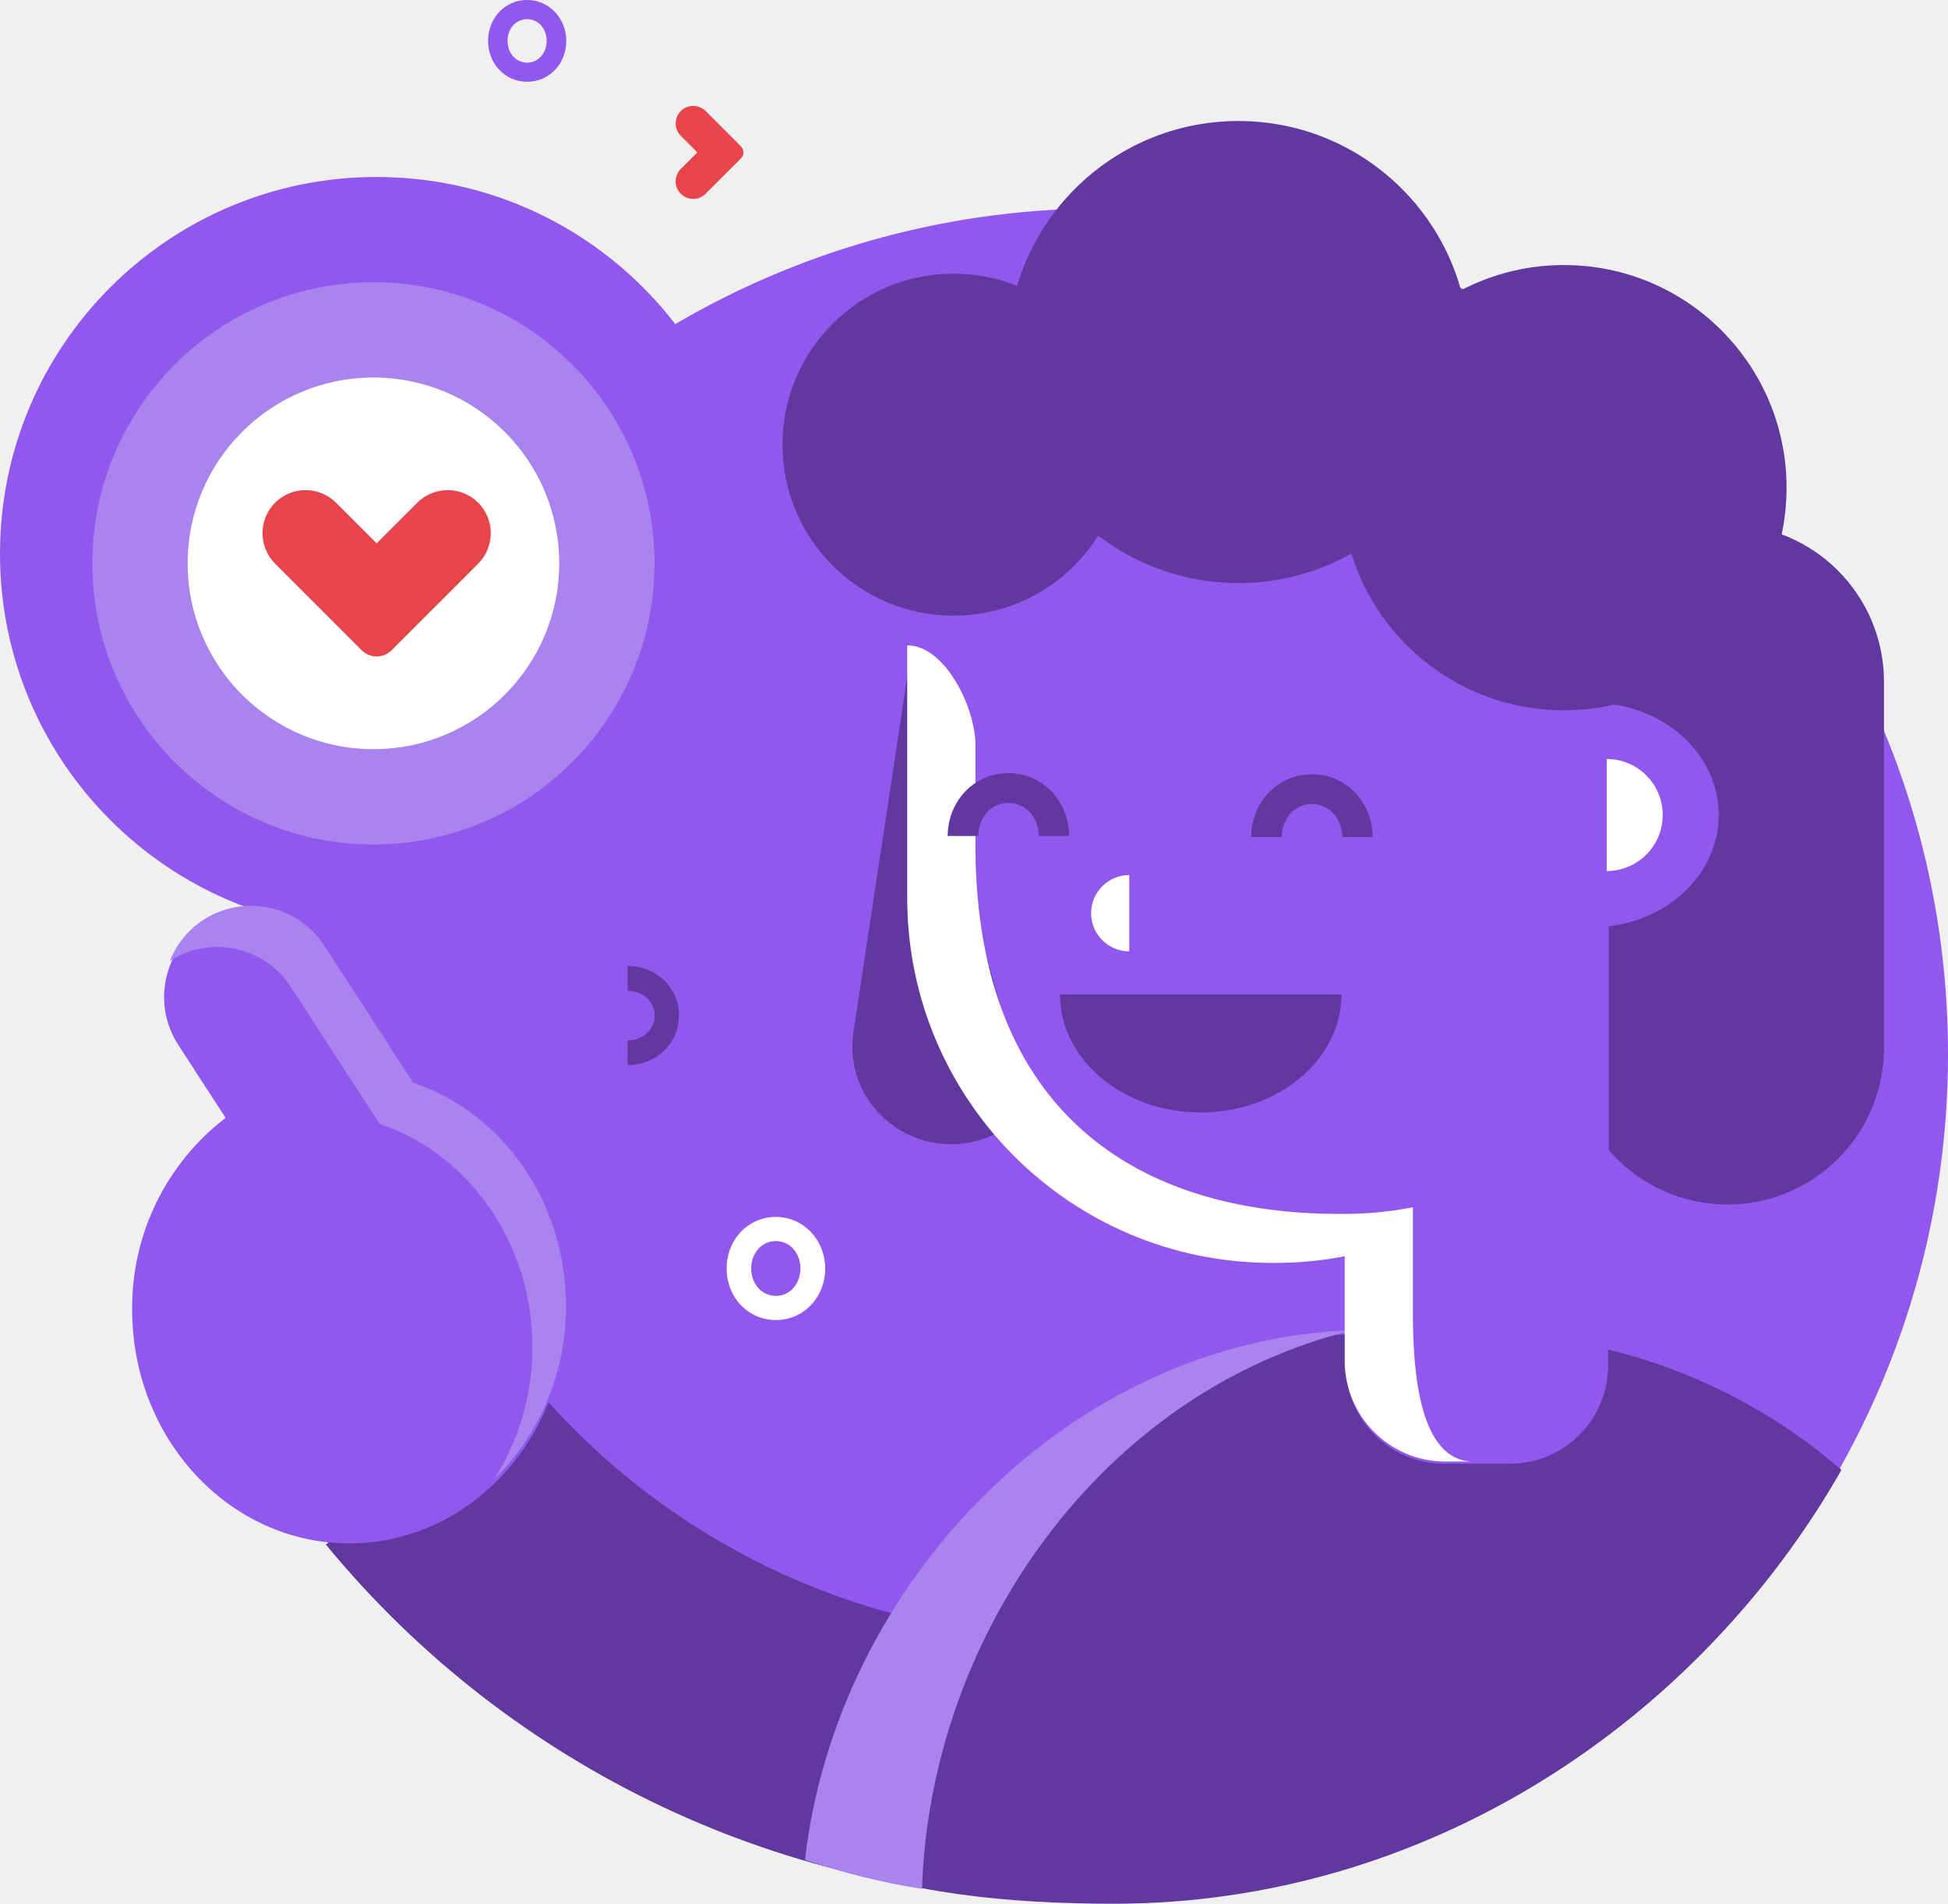
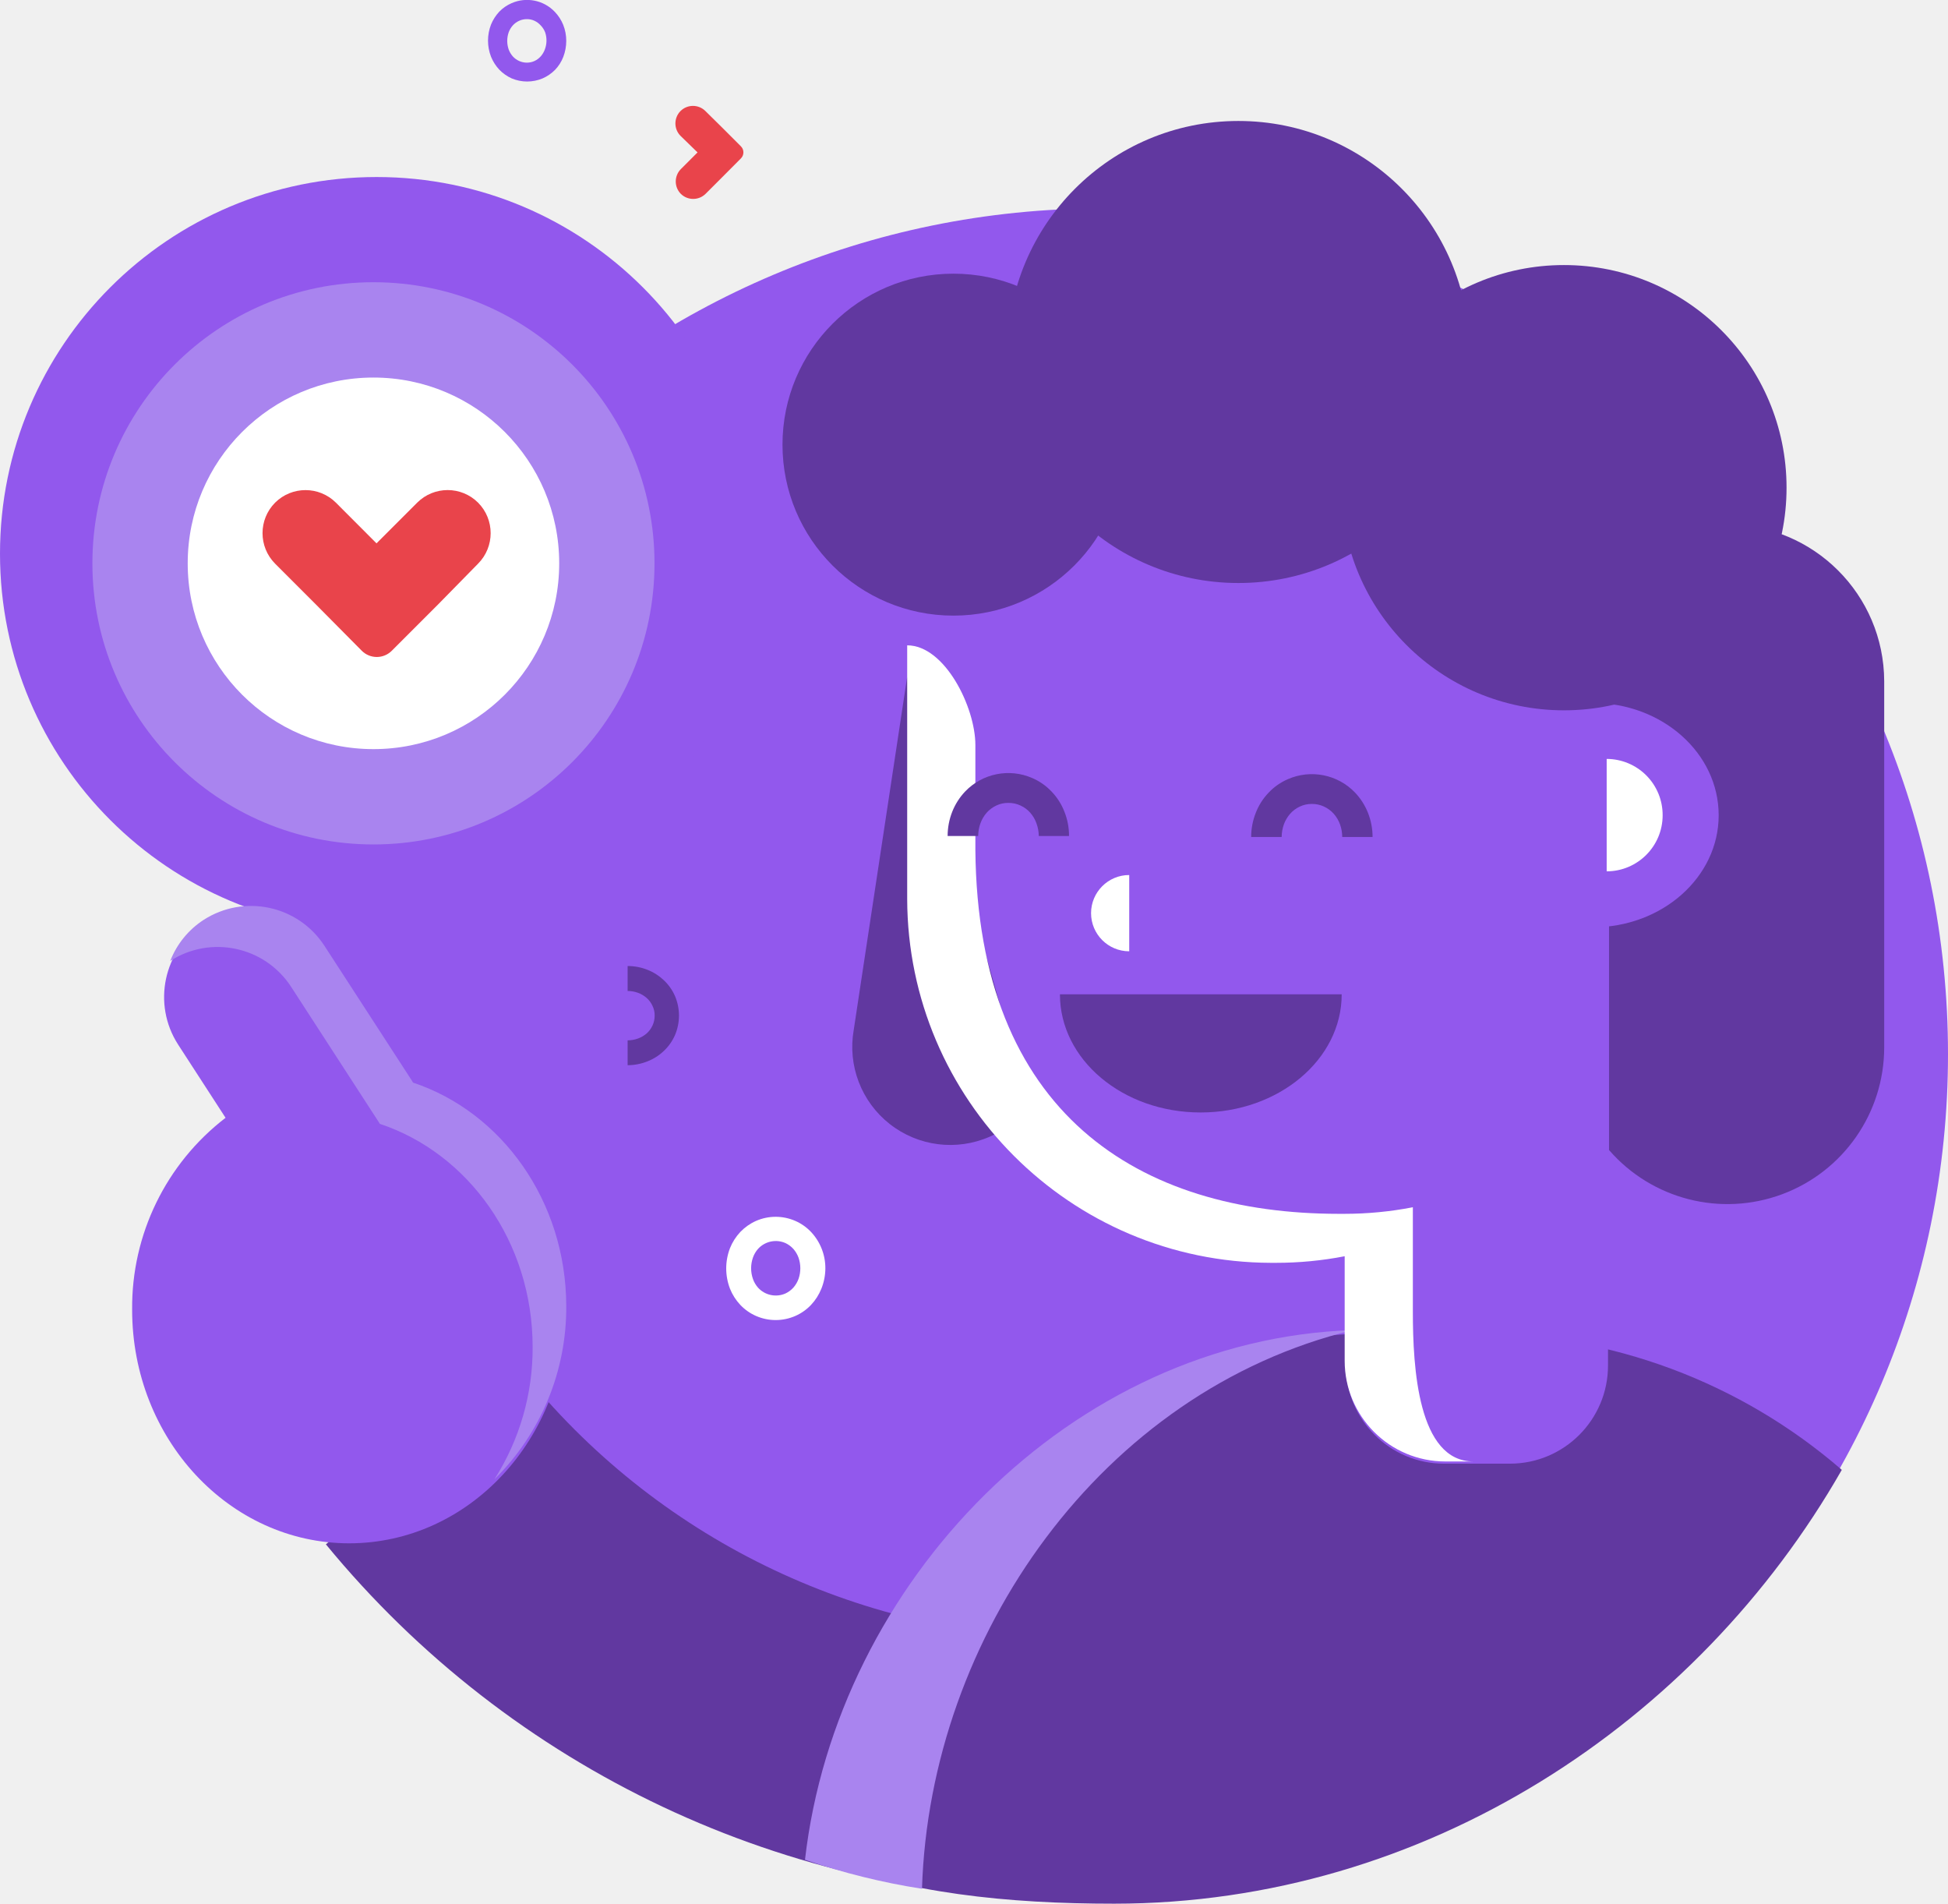
- <svg xmlns="http://www.w3.org/2000/svg" width="248.542" height="242.836" viewBox="0 0 248.542 242.836">
+ <svg xmlns="http://www.w3.org/2000/svg" width="248.55" height="242.842" viewBox="0 0 248.55 242.842">
  <defs>
    <style>
            .prefix__cls-1{fill:#9258ed}.prefix__cls-2{fill:#6138a0}.prefix__cls-3{fill:#a984ef}.prefix__cls-4{fill:#fff}.prefix__cls-5{fill:#e9444b}
        </style>
  </defs>
-   <g id="prefix__wiz1" transform="translate(-1753.347 -3040.272)">
-     <circle id="prefix__Ellipse_12" cx="107.885" cy="107.885" r="107.885" class="prefix__cls-1" data-name="Ellipse 12" transform="translate(1786.119 3066.855)" />
-     <path id="prefix__Path_114" d="M1841.791 3106.325l-6.823 45.058a12.571 12.571 0 0 0 .722 6.795 12.7 12.7 0 0 0 21.637 3" class="prefix__cls-2" data-name="Path 114" transform="translate(27.309 20.275)" />
-     <path id="prefix__Path_115" d="M1962.27 3186.459a71.23 71.23 0 0 0-46.6-17.374h-13.486c-36.876 0-67.47 30.869-71.214 66.8 11.949 4.627 24.927 5.91 38.509 5.91 39.764-.004 74.421-23.095 92.791-55.336z" class="prefix__cls-2" data-name="Path 115" transform="translate(26.026 41.317)" />
-     <g id="prefix__Group_43" data-name="Group 43" transform="translate(1794.927 3216.052)">
-       <path id="prefix__Path_116" d="M1880.609 3239.891a124.239 124.239 0 0 1-96.123-45.328l25.748-21.247a90.96 90.96 0 0 0 70.375 33.192z" class="prefix__cls-2" data-name="Path 116" transform="translate(-1784.487 -3173.316)" />
+   <g id="prefix__wiz1" transform="translate(0 .002)">
+     <circle id="prefix__Ellipse_12" cx="107.89" cy="107.89" r="107.89" class="prefix__cls-1" data-name="Ellipse 12" transform="translate(32.77 26.58)" />
+     <path id="prefix__Path_114" d="M115.75 86.33l-6.82 45.05A12.51 12.51 0 0 0 126.28 145a12.82 12.82 0 0 0 5-3.79" class="prefix__cls-2" data-name="Path 114" />
+     <path id="prefix__Path_115" d="M235 187.5a71.2 71.2 0 0 0-46.6-17.37h-13.54c-36.87 0-67.47 30.87-71.21 66.8 11.95 4.62 24.93 5.91 38.51 5.91 39.76-.01 74.42-23.1 92.84-55.34z" class="prefix__cls-2" data-name="Path 115" />
+     <g id="prefix__Group_43" data-name="Group 43">
+       <path id="prefix__Path_116" d="M137.7 242.35A124.2 124.2 0 0 1 41.58 197l25.75-21.24A91 91 0 0 0 137.7 209z" class="prefix__cls-2" data-name="Path 116" />
    </g>
-     <path id="prefix__Path_117" d="M1900.2 3168.744c-36.009 1.163-65.888 32.222-69.935 67.572a87.667 87.667 0 0 0 14.935 3.7c.988-32.216 22.9-63.491 55-71.272z" class="prefix__cls-3" data-name="Path 117" transform="translate(25.788 41.203)" />
-     <rect id="prefix__Rectangle_11" width="33.445" height="51.191" class="prefix__cls-1" data-name="Rectangle 11" rx="12.523" transform="translate(1925.073 3175.793)" />
-     <path id="prefix__Path_118" d="M1910.96 3207.438h-2.27a12.839 12.839 0 0 1-12.838-12.839v-13.347a46.058 46.058 0 0 1-8.746.844h-.671a46.536 46.536 0 0 1-46.4-46.4v-32.372c4.806 0 8.7 7.9 8.7 12.708v13.418c.3 33.624 20.88 46.4 46.4 46.4h.67a46.118 46.118 0 0 0 8.746-.843v13.346c0 7.091.654 19.086 7.744 19.086" class="prefix__cls-4" data-name="Path 118" transform="translate(29.064 19.269)" />
-     <path id="prefix__Path_119" d="M1922.916 3097.666a20.052 20.052 0 0 0-18.061 11.481h2.959v68.318a19.969 19.969 0 0 0 35.109-13.059v-46.736a20.065 20.065 0 0 0-20.007-20.004z" class="prefix__cls-2" data-name="Path 119" transform="translate(50.797 9.508)" />
-     <path id="prefix__Path_120" d="M1921.611 3123.121c0 7.893-7.2 14.292-16.079 14.292v-28.587c8.879.001 16.079 6.401 16.079 14.295z" class="prefix__cls-1" data-name="Path 120" transform="translate(51.024 21.114)" />
-     <path id="prefix__Path_121" d="M1914.016 3121.326a7.147 7.147 0 0 1-7.146 7.147v-14.293a7.147 7.147 0 0 1 7.146 7.146z" class="prefix__cls-4" data-name="Path 121" transform="translate(51.473 22.908)" />
-     <path id="prefix__Path_122" d="M1855.525 3123.551a4.808 4.808 0 0 0-.283-1.6 4.2 4.2 0 0 0-.8-1.367 3.785 3.785 0 0 0-1.238-.916 3.631 3.631 0 0 0-1.559-.338 3.524 3.524 0 0 0-1.544.338 3.82 3.82 0 0 0-1.222.916 4.2 4.2 0 0 0-.8 1.367 4.808 4.808 0 0 0-.283 1.6h-3.894a8.428 8.428 0 0 1 .59-3.1 7.985 7.985 0 0 1 1.641-2.573 7.63 7.63 0 0 1 2.459-1.72 7.752 7.752 0 0 1 6.11 0 7.657 7.657 0 0 1 2.46 1.72 8.012 8.012 0 0 1 1.641 2.573 8.426 8.426 0 0 1 .59 3.1z" class="prefix__cls-2" data-name="Path 122" transform="translate(30.359 23.363)" />
-     <path id="prefix__Path_123" d="M1884.525 3123.651a4.813 4.813 0 0 0-.283-1.6 4.2 4.2 0 0 0-.8-1.367 3.751 3.751 0 0 0-1.238-.917 3.638 3.638 0 0 0-1.559-.337 3.529 3.529 0 0 0-1.544.337 3.788 3.788 0 0 0-1.222.917 4.208 4.208 0 0 0-.8 1.367 4.819 4.819 0 0 0-.283 1.6h-3.893a8.411 8.411 0 0 1 .59-3.095 7.991 7.991 0 0 1 1.641-2.573 7.63 7.63 0 0 1 2.46-1.72 7.747 7.747 0 0 1 6.11 0 7.658 7.658 0 0 1 2.459 1.72 8.014 8.014 0 0 1 1.641 2.573 8.409 8.409 0 0 1 .59 3.095z" class="prefix__cls-2" data-name="Path 123" transform="translate(40.082 23.397)" />
-     <circle id="prefix__Ellipse_13" cx="29.469" cy="29.469" r="29.469" class="prefix__cls-2" data-name="Ellipse 13" transform="translate(1881.887 3055.708)" />
-     <circle id="prefix__Ellipse_14" cx="21.812" cy="21.812" r="21.812" class="prefix__cls-2" data-name="Ellipse 14" transform="translate(1853.187 3075.18)" />
-     <circle id="prefix__Ellipse_15" cx="28.399" cy="28.399" r="28.399" class="prefix__cls-2" data-name="Ellipse 15" transform="translate(1924.493 3074.082)" />
-     <path id="prefix__Path_124" d="M1854.628 3136.67c0 8.318 8.038 15.061 17.954 15.061s17.954-6.743 17.954-15.061z" class="prefix__cls-2" data-name="Path 124" transform="translate(33.957 30.449)" />
-     <path id="prefix__Path_125" d="M1801.856 3151.146c-.049-.082-.091-.167-.143-.249l-11.186-17.243a11.173 11.173 0 0 0-15.411-3.285 11.176 11.176 0 0 0-3.285 15.411l6.065 9.351a30.448 30.448 0 0 0-11.921 24.485c0 16.455 12.4 29.794 27.693 29.794s27.694-13.34 27.694-29.794c.002-13.39-8.206-24.716-19.506-28.47z" class="prefix__cls-1" data-name="Path 125" transform="translate(4.234 27.738)" />
-     <circle id="prefix__Ellipse_16" cx="48.054" cy="48.054" r="48.054" class="prefix__cls-1" data-name="Ellipse 16" transform="translate(1753.347 3062.847)" />
-     <circle id="prefix__Ellipse_17" cx="35.859" cy="35.859" r="35.859" class="prefix__cls-3" data-name="Ellipse 17" transform="translate(1765.134 3076.274)" />
-     <circle id="prefix__Ellipse_18" cx="23.703" cy="23.703" r="23.703" class="prefix__cls-4" data-name="Ellipse 18" transform="translate(1777.29 3088.429)" />
-     <path id="prefix__Path_126" d="M1780.034 3090.1a5.515 5.515 0 0 0 0 7.775l5.183 5.184 5.865 5.864a2.7 2.7 0 0 0 3.819 0l5.866-5.864 5.184-5.184a5.514 5.514 0 0 0 0-7.775 5.514 5.514 0 0 0-7.775 0l-5.184 5.183-5.182-5.183a5.514 5.514 0 0 0-7.776 0z" class="prefix__cls-5" data-name="Path 126" transform="translate(8.41 14.297)" />
-     <path id="prefix__Path_127" d="M1800.6 3150.766c-.049-.081-.091-.167-.143-.247l-11.184-17.245a11.176 11.176 0 0 0-15.412-3.285 11.058 11.058 0 0 0-4.276 5.25 11.176 11.176 0 0 1 15.405 3.289l11.186 17.244c.052.082.093.167.143.249 11.3 3.757 19.507 15.081 19.507 28.469a31.237 31.237 0 0 1-4.873 16.876 30.756 30.756 0 0 0 9.155-22.13c.003-13.389-8.208-24.714-19.508-28.47z" class="prefix__cls-3" data-name="Path 127" transform="translate(5.445 27.611)" />
-     <path id="prefix__Path_128" d="M1818.563 3063a2.247 2.247 0 0 0 3.167 0l2.111-2.111 2.389-2.391a1.1 1.1 0 0 0 0-1.554l-2.389-2.39-2.111-2.112a2.248 2.248 0 0 0-3.167 0 2.247 2.247 0 0 0 0 3.168l2.111 2.111-2.111 2.11a2.247 2.247 0 0 0 0 3.169z" class="prefix__cls-5" data-name="Path 128" transform="translate(21.646 1.991)" />
-     <path id="prefix__Path_129" d="M1834.866 3167.084a6.47 6.47 0 0 1-1.33 2.085 6.2 6.2 0 0 1-1.995 1.4 6.29 6.29 0 0 1-4.955 0 6.206 6.206 0 0 1-1.995-1.4 6.467 6.467 0 0 1-1.33-2.085 7.135 7.135 0 0 1 0-5.164 6.512 6.512 0 0 1 1.33-2.087 6.278 6.278 0 0 1 1.981-1.395 5.947 5.947 0 0 1 2.465-.508 6.035 6.035 0 0 1 2.477.508 6.231 6.231 0 0 1 1.995 1.395 6.724 6.724 0 0 1 1.839 4.668 6.849 6.849 0 0 1-.482 2.583zm-2.908-3.951a3.421 3.421 0 0 0-.651-1.108 3.1 3.1 0 0 0-.991-.744 2.888 2.888 0 0 0-1.252-.273 2.973 2.973 0 0 0-1.265.273 3.054 3.054 0 0 0-1 .744 3.424 3.424 0 0 0-.652 1.108 4.11 4.11 0 0 0 0 2.739 3.432 3.432 0 0 0 .652 1.108 3.04 3.04 0 0 0 1 .743 2.951 2.951 0 0 0 1.265.274 2.868 2.868 0 0 0 1.252-.274 3.084 3.084 0 0 0 .991-.743 3.428 3.428 0 0 0 .651-1.108 4.1 4.1 0 0 0 0-2.739z" class="prefix__cls-4" data-name="Path 129" transform="translate(23.279 37.577)" />
-     <path id="prefix__Path_130" d="M1809.579 3053.119a5.136 5.136 0 0 1-1.057 1.653 4.929 4.929 0 0 1-1.583 1.109 5.023 5.023 0 0 1-3.933 0 4.92 4.92 0 0 1-1.583-1.109 5.137 5.137 0 0 1-1.057-1.653 5.681 5.681 0 0 1 0-4.1 5.12 5.12 0 0 1 1.057-1.655 4.982 4.982 0 0 1 1.571-1.109 4.759 4.759 0 0 1 1.957-.4 4.843 4.843 0 0 1 1.968.4 4.972 4.972 0 0 1 1.582 1.109 5.255 5.255 0 0 1 1.066 1.655 5.341 5.341 0 0 1 .393 2.05 5.5 5.5 0 0 1-.381 2.05zm-2.309-3.138a2.739 2.739 0 0 0-.518-.88 2.455 2.455 0 0 0-.786-.587 2.238 2.238 0 0 0-.994-.219 2.312 2.312 0 0 0-1 .219 2.407 2.407 0 0 0-.8.587 2.8 2.8 0 0 0-.52.88 3.312 3.312 0 0 0 0 2.175 2.716 2.716 0 0 0 .52.878 2.367 2.367 0 0 0 .8.59 2.339 2.339 0 0 0 1 .218 2.264 2.264 0 0 0 .994-.218 2.414 2.414 0 0 0 .786-.59 2.655 2.655 0 0 0 .518-.878 3.259 3.259 0 0 0 0-2.175z" class="prefix__cls-1" data-name="Path 130" transform="translate(15.636 -5.581)" />
-     <path id="prefix__Path_131" d="M1813.321 3143.452a3.978 3.978 0 0 0 1.307-.231 3.444 3.444 0 0 0 1.117-.657 3.081 3.081 0 0 0 .749-1.012 2.97 2.97 0 0 0 .276-1.274 2.887 2.887 0 0 0-.276-1.262 3.13 3.13 0 0 0-.749-1 3.443 3.443 0 0 0-1.117-.657 3.934 3.934 0 0 0-1.307-.23v-3.183a6.867 6.867 0 0 1 2.53.483 6.546 6.546 0 0 1 2.1 1.339 6.25 6.25 0 0 1 1.406 2.011 6.339 6.339 0 0 1 0 4.994 6.246 6.246 0 0 1-1.406 2.01 6.54 6.54 0 0 1-2.1 1.34 6.892 6.892 0 0 1-2.53.484z" class="prefix__cls-2" data-name="Path 131" transform="translate(20.108 29.536)" />
-     <path id="prefix__Path_132" d="M1857.606 3130.134a4.864 4.864 0 0 0 4.865 4.864v-9.729a4.864 4.864 0 0 0-4.865 4.865z" class="prefix__cls-4" data-name="Path 132" transform="translate(34.956 26.626)" />
+     <path id="prefix__Path_117" d="M172.64 169.67c-36 1.17-65.89 32.22-69.93 67.57a87.111 87.111 0 0 0 14.93 3.7c.99-32.21 22.9-63.49 55-71.27z" class="prefix__cls-3" data-name="Path 117" />
+     <rect id="prefix__Rectangle_11" width="33.44" height="51.19" class="prefix__cls-1" data-name="Rectangle 11" rx="12.52" transform="translate(171.73 135.52)" />
+     <path id="prefix__Path_118" d="M186.68 186.43h-2.27a12.84 12.84 0 0 1-12.84-12.84v-13.34a45.839 45.839 0 0 1-8.75.84h-.67a46.54 46.54 0 0 1-46.4-46.4V82.32c4.81 0 8.7 7.9 8.7 12.71v13.41c.3 33.63 20.88 46.4 46.4 46.4h.67a45.838 45.838 0 0 0 8.75-.84v13.35c0 7.09.65 19.08 7.74 19.08" class="prefix__cls-4" data-name="Path 118" />
+     <path id="prefix__Path_119" d="M220.37 66.9a20.08 20.08 0 0 0-18.07 11.48h3v68.32a20 20 0 0 0 35.11-13.06V86.9a20.06 20.06 0 0 0-20.04-20z" class="prefix__cls-2" data-name="Path 119" />
+     <path id="prefix__Path_120" d="M219.29 104c0 7.89-7.2 14.29-16.08 14.29V89.67c8.88 0 16.08 6.4 16.08 14.33z" class="prefix__cls-1" data-name="Path 120" />
+     <path id="prefix__Path_121" d="M212.14 104a7.15 7.15 0 0 1-7.14 7.15V96.81a7.15 7.15 0 0 1 7.14 7.19z" class="prefix__cls-4" data-name="Path 121" />
+     <path id="prefix__Path_122" d="M132.54 106.64a4.82 4.82 0 0 0-.29-1.6 4.11 4.11 0 0 0-.8-1.37 3.69 3.69 0 0 0-1.23-.91 3.51 3.51 0 0 0-1.56-.34 3.47 3.47 0 0 0-1.55.34 3.9 3.9 0 0 0-1.22.91 4.29 4.29 0 0 0-.8 1.37 4.81 4.81 0 0 0-.28 1.6h-3.9a8.45 8.45 0 0 1 .59-3.1 8.06 8.06 0 0 1 1.64-2.57 7.63 7.63 0 0 1 8.57-1.72 7.44 7.44 0 0 1 2.46 1.72 7.73 7.73 0 0 1 1.64 2.57 8.25 8.25 0 0 1 .59 3.1z" class="prefix__cls-2" data-name="Path 122" />
+     <path id="prefix__Path_123" d="M171.26 106.77a4.9 4.9 0 0 0-.28-1.6 4.24 4.24 0 0 0-.8-1.36 3.86 3.86 0 0 0-1.24-.92 3.65 3.65 0 0 0-1.56-.34 3.57 3.57 0 0 0-1.54.34 3.72 3.72 0 0 0-1.23.92 4.24 4.24 0 0 0-.8 1.36 4.9 4.9 0 0 0-.28 1.6h-3.89a8.36 8.36 0 0 1 .59-3.09 7.73 7.73 0 0 1 1.64-2.57 7.39 7.39 0 0 1 2.46-1.72 7.63 7.63 0 0 1 8.57 1.72 8.06 8.06 0 0 1 1.64 2.57 8.36 8.36 0 0 1 .59 3.09z" class="prefix__cls-2" data-name="Path 123" />
+     <circle id="prefix__Ellipse_13" cx="29.47" cy="29.47" r="29.47" class="prefix__cls-2" data-name="Ellipse 13" transform="translate(128.54 15.43)" />
+     <circle id="prefix__Ellipse_14" cx="21.81" cy="21.81" r="21.81" class="prefix__cls-2" data-name="Ellipse 14" transform="translate(99.84 34.91)" />
+     <circle id="prefix__Ellipse_15" cx="28.4" cy="28.4" r="28.4" class="prefix__cls-2" data-name="Ellipse 15" transform="translate(171.15 33.81)" />
+     <path id="prefix__Path_124" d="M135.24 126.84c0 8.32 8 15.07 17.95 15.07s18-6.75 18-15.07z" class="prefix__cls-2" data-name="Path 124" />
+     <path id="prefix__Path_125" d="M52.74 138.61l-.14-.25-11.19-17.24A11.17 11.17 0 0 0 26 117.83a11.18 11.18 0 0 0-3.28 15.41l6.06 9.35a30.49 30.49 0 0 0-11.92 24.49c0 16.45 12.4 29.79 27.69 29.79s27.7-13.34 27.7-29.79c0-13.39-8.25-24.72-19.51-28.47z" class="prefix__cls-1" data-name="Path 125" />
+     <circle id="prefix__Ellipse_16" cx="48.05" cy="48.05" r="48.05" class="prefix__cls-1" data-name="Ellipse 16" transform="translate(0 22.58)" />
+     <circle id="prefix__Ellipse_17" cx="35.86" cy="35.86" r="35.86" class="prefix__cls-3" data-name="Ellipse 17" transform="translate(11.79 36)" />
+     <circle id="prefix__Ellipse_18" cx="23.7" cy="23.7" r="23.7" class="prefix__cls-4" data-name="Ellipse 18" transform="translate(23.95 48.16)" />
+     <path id="prefix__Path_126" d="M35.1 64.12a5.52 5.52 0 0 0 0 7.78l5.18 5.18L46.15 83A2.7 2.7 0 0 0 50 83l5.87-5.87L61 71.9a5.52 5.52 0 0 0 0-7.78 5.5 5.5 0 0 0-7.77 0l-5.19 5.19-5.18-5.19a5.5 5.5 0 0 0-7.76 0z" class="prefix__cls-5" data-name="Path 126" />
+     <path id="prefix__Path_127" d="M52.7 138.1l-.14-.24-11.19-17.25A11.17 11.17 0 0 0 26 117.33a11 11 0 0 0-4.28 5.25 11.18 11.18 0 0 1 15.41 3.28l11.18 17.25c.06.08.1.17.15.25 11.3 3.75 19.5 15.08 19.5 28.47a31.12 31.12 0 0 1-4.87 16.87 30.75 30.75 0 0 0 9.16-22.13c-.04-13.39-8.25-24.71-19.55-28.47z" class="prefix__cls-3" data-name="Path 127" />
+     <path id="prefix__Path_128" d="M86.86 24.72a2.25 2.25 0 0 0 3.17 0l2.11-2.11 2.39-2.4a1.09 1.09 0 0 0 0-1.55l-2.39-2.39L90 14.16a2.25 2.25 0 0 0-3.17 0 2.25 2.25 0 0 0 0 3.17L89 19.44l-2.11 2.11a2.25 2.25 0 0 0-.03 3.17z" class="prefix__cls-5" data-name="Path 128" />
+     <path id="prefix__Path_129" d="M104.8 164.39a6.6 6.6 0 0 1-1.33 2.08 6.18 6.18 0 0 1-2 1.4 6.26 6.26 0 0 1-5 0 6.18 6.18 0 0 1-2-1.4 6.6 6.6 0 0 1-1.33-2.08 7.2 7.2 0 0 1 0-5.17 6.6 6.6 0 0 1 1.33-2.08 6.37 6.37 0 0 1 2-1.4 6.26 6.26 0 0 1 5 0 6.14 6.14 0 0 1 2 1.4 6.73 6.73 0 0 1 1.84 4.66 7 7 0 0 1-.51 2.59zm-2.91-3.95a3.53 3.53 0 0 0-.65-1.11 3.17 3.17 0 0 0-1-.75 3.061 3.061 0 0 0-3.52.73 3.35 3.35 0 0 0-.65 1.11 4.12 4.12 0 0 0 0 2.73 3.35 3.35 0 0 0 .65 1.11 3.061 3.061 0 0 0 3.52.73 3.17 3.17 0 0 0 1-.75 3.53 3.53 0 0 0 .65-1.11 4.12 4.12 0 0 0 0-2.69z" class="prefix__cls-4" data-name="Path 129" />
+     <path id="prefix__Path_130" d="M71.87 7.26a5 5 0 0 1-1.06 1.66A5.14 5.14 0 0 1 69.23 10a5.08 5.08 0 0 1-3.94 0 5.14 5.14 0 0 1-1.58-1.11 5.35 5.35 0 0 1-1.06-1.66 5.68 5.68 0 0 1 0-4.1 5.42 5.42 0 0 1 1.06-1.65A4.93 4.93 0 0 1 65.28.4a4.889 4.889 0 0 1 5.51 1.11 5.27 5.27 0 0 1 1.07 1.65 5.53 5.53 0 0 1 .39 2.05 5.73 5.73 0 0 1-.38 2.05zm-2.31-3.13a2.6 2.6 0 0 0-.56-.88 2.48 2.48 0 0 0-.78-.59 2.21 2.21 0 0 0-1-.22 2.31 2.31 0 0 0-1 .22 2.45 2.45 0 0 0-.8.59 2.77 2.77 0 0 0-.52.88 3.36 3.36 0 0 0 0 2.17 2.8 2.8 0 0 0 .52.88 2.43 2.43 0 0 0 1.8.81 2.35 2.35 0 0 0 1-.22 2.48 2.48 0 0 0 .78-.59 2.8 2.8 0 0 0 .52-.88 3.23 3.23 0 0 0 .04-2.17z" class="prefix__cls-1" data-name="Path 130" />
+     <path id="prefix__Path_131" d="M80.08 132.71a3.88 3.88 0 0 0 1.31-.23 3.5 3.5 0 0 0 1.12-.65 3.11 3.11 0 0 0 .74-1 2.94 2.94 0 0 0 .28-1.27 2.73 2.73 0 0 0-.28-1.26 3 3 0 0 0-.74-1 3.52 3.52 0 0 0-1.12-.66 3.879 3.879 0 0 0-1.31-.23v-3.18a6.81 6.81 0 0 1 2.53.48 6.54 6.54 0 0 1 2.1 1.34 6.15 6.15 0 0 1 1.41 2 6.36 6.36 0 0 1 0 5 6.15 6.15 0 0 1-1.41 2 6.38 6.38 0 0 1-2.1 1.34 6.82 6.82 0 0 1-2.53.49z" class="prefix__cls-2" data-name="Path 131" />
+     <path id="prefix__Path_132" d="M139.21 116.49a4.87 4.87 0 0 0 4.87 4.86v-9.73a4.87 4.87 0 0 0-4.87 4.86z" class="prefix__cls-4" data-name="Path 132" />
  </g>
</svg>
